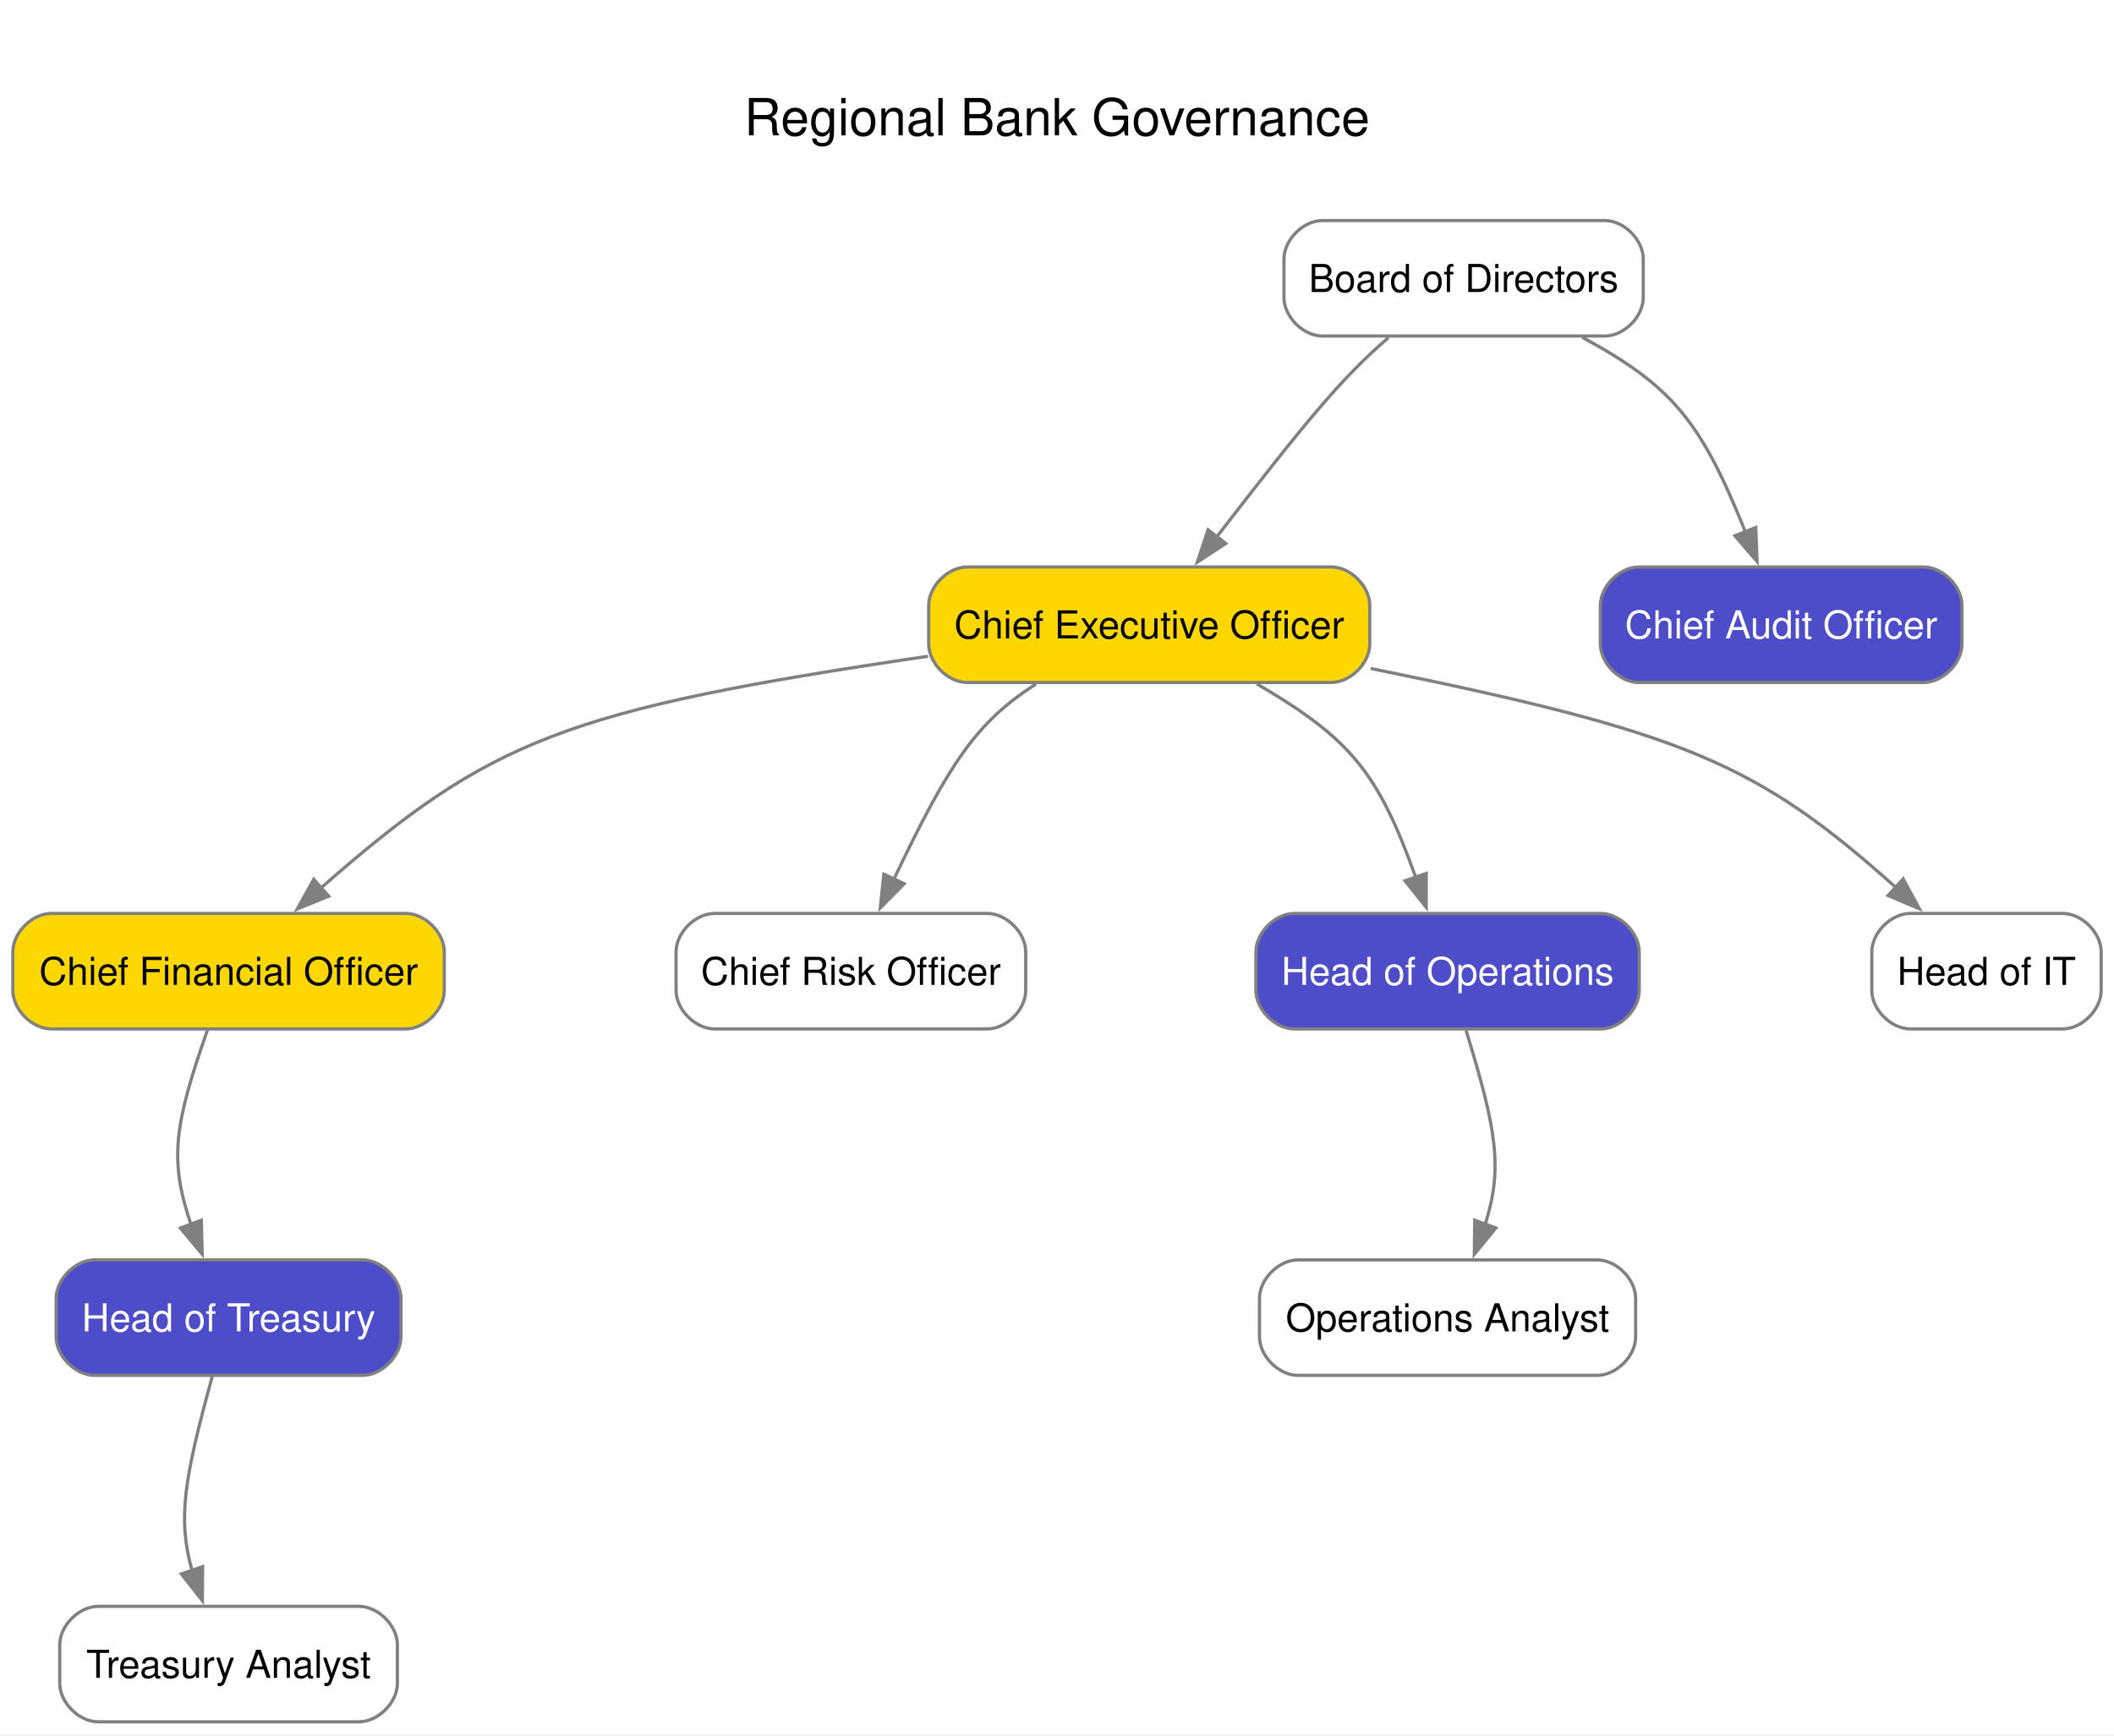
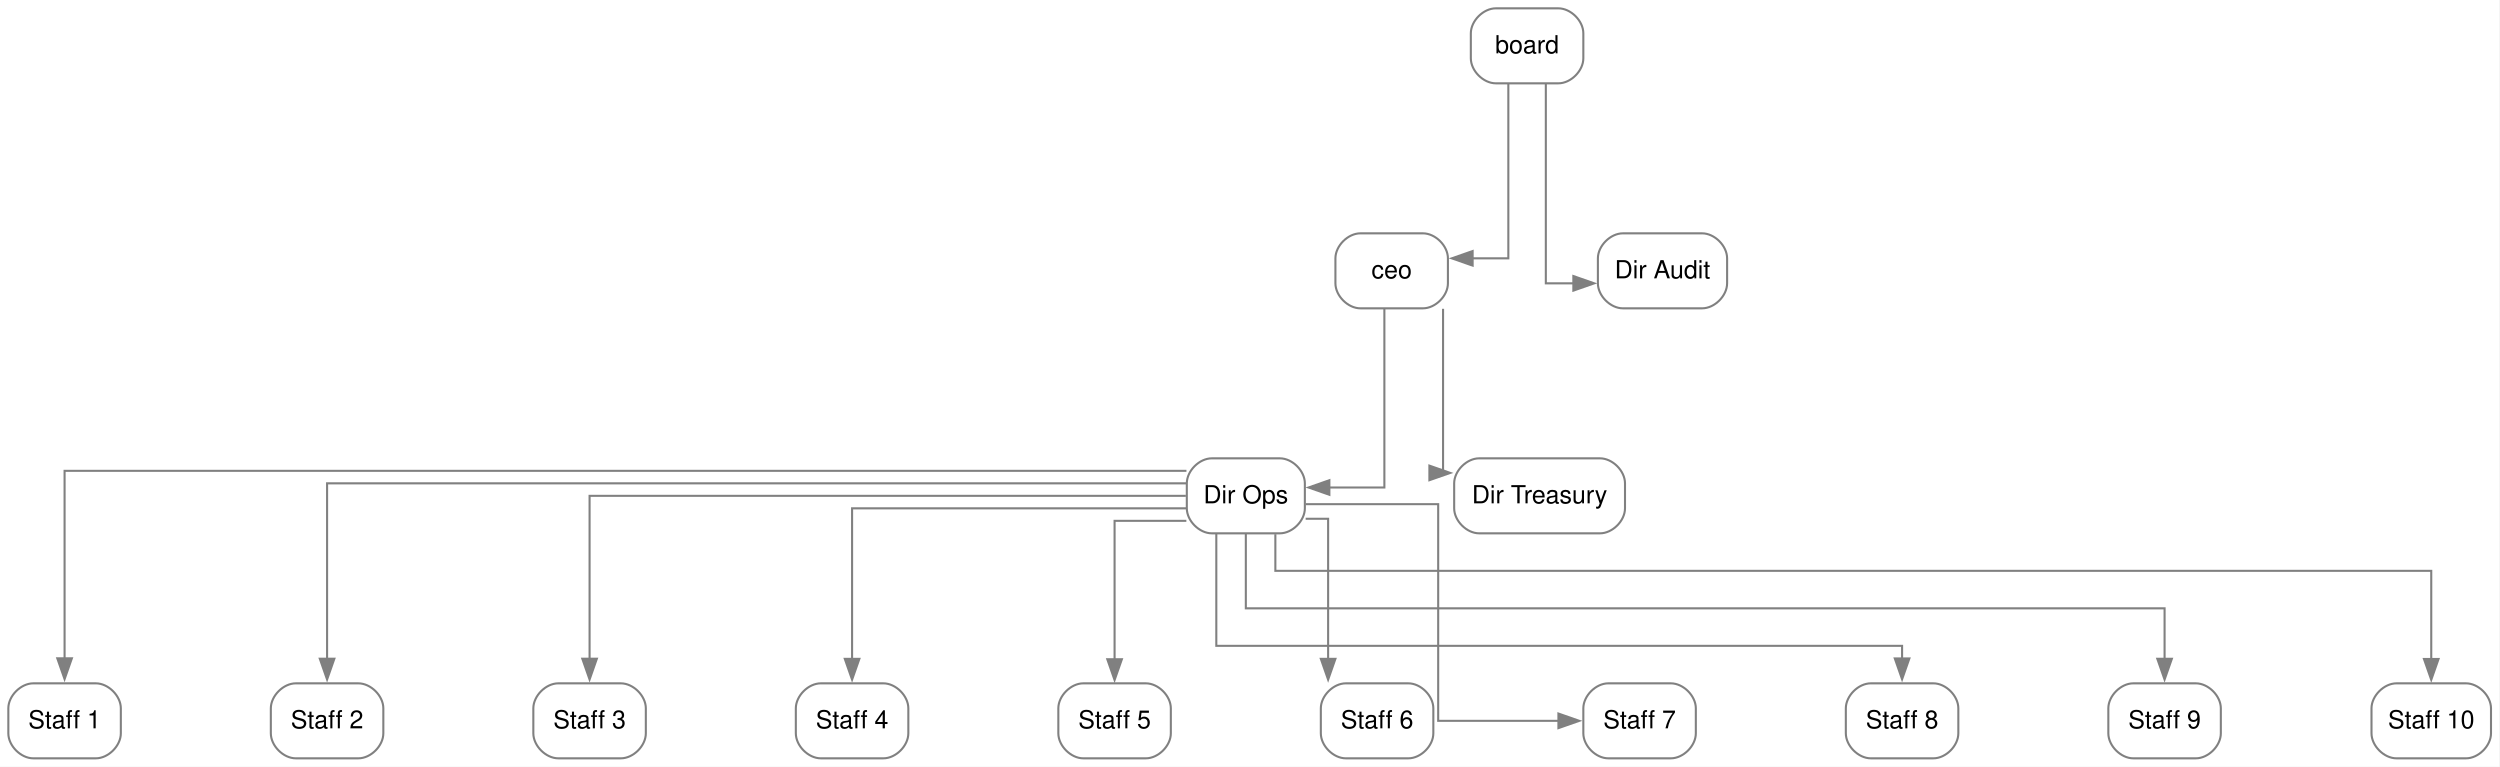
- <svg xmlns="http://www.w3.org/2000/svg" width="659pt" height="541pt" viewBox="0.00 0.00 659.00 541.00">
-   <g id="graph0" class="graph" transform="scale(1 1) rotate(0) translate(4 536.75)">
-     <polygon fill="white" stroke="none" points="-4,4 -4,-536.75 655,-536.75 655,4 -4,4" />
-     <text xml:space="preserve" text-anchor="middle" x="325.5" y="-494.55" font-family="Helvetica,sans-Serif" font-size="16.00">Regional Bank Governance</text>
+ <svg xmlns="http://www.w3.org/2000/svg" width="1200pt" height="368pt" viewBox="0.00 0.00 1200.00 368.00">
+   <g id="graph0" class="graph" transform="scale(1 1) rotate(0) translate(4 364)">
+     <polygon fill="white" stroke="none" points="-4,4 -4,-364 1195.68,-364 1195.68,4 -4,4" />
    <g id="node1" class="node">
-       <path fill="#ffffff" stroke="#808080" d="M496.25,-468C496.25,-468 408.25,-468 408.25,-468 402.25,-468 396.25,-462 396.25,-456 396.25,-456 396.25,-444 396.25,-444 396.25,-438 402.25,-432 408.25,-432 408.25,-432 496.25,-432 496.25,-432 502.25,-432 508.25,-438 508.25,-444 508.25,-444 508.25,-456 508.25,-456 508.25,-462 502.25,-468 496.25,-468" />
-       <text xml:space="preserve" text-anchor="middle" x="452.25" y="-445.73" font-family="Helvetica,sans-Serif" font-size="12.00">Board of Directors</text>
+       <path fill="#ffffff" stroke="#808080" d="M744,-360C744,-360 714,-360 714,-360 708,-360 702,-354 702,-348 702,-348 702,-336 702,-336 702,-330 708,-324 714,-324 714,-324 744,-324 744,-324 750,-324 756,-330 756,-336 756,-336 756,-348 756,-348 756,-354 750,-360 744,-360" />
+       <text xml:space="preserve" text-anchor="middle" x="729" y="-338.4" font-family="Helvetica,sans-Serif" font-size="12.00">board</text>
    </g>
    <g id="node2" class="node">
-       <path fill="#ffd700" stroke="#808080" d="M411,-360C411,-360 297.5,-360 297.5,-360 291.5,-360 285.5,-354 285.5,-348 285.5,-348 285.5,-336 285.5,-336 285.5,-330 291.5,-324 297.5,-324 297.5,-324 411,-324 411,-324 417,-324 423,-330 423,-336 423,-336 423,-348 423,-348 423,-354 417,-360 411,-360" />
-       <text xml:space="preserve" text-anchor="middle" x="354.25" y="-337.73" font-family="Helvetica,sans-Serif" font-size="12.00">Chief Executive Officer</text>
+       <path fill="#ffffff" stroke="#808080" d="M679,-252C679,-252 649,-252 649,-252 643,-252 637,-246 637,-240 637,-240 637,-228 637,-228 637,-222 643,-216 649,-216 649,-216 679,-216 679,-216 685,-216 691,-222 691,-228 691,-228 691,-240 691,-240 691,-246 685,-252 679,-252" />
+       <text xml:space="preserve" text-anchor="middle" x="664" y="-230.4" font-family="Helvetica,sans-Serif" font-size="12.00">ceo</text>
    </g>
    <g id="edge1" class="edge">
-       <path fill="none" stroke="#808080" d="M428.84,-431.52C414.46,-419.11 403.69,-406.18 375.13,-369.17" />
-       <polygon fill="#808080" stroke="#808080" points="378.13,-367.33 369.26,-361.54 372.59,-371.6 378.13,-367.33" />
+       <path fill="none" stroke="#808080" d="M720,-323.76C720,-294.43 720,-240 720,-240 720,-240 702.86,-240 702.86,-240" />
+       <polygon fill="#808080" stroke="#808080" points="702.86,-236.5 692.86,-240 702.86,-243.5 702.86,-236.5" />
+     </g>
+     <g id="node3" class="node">
+       <path fill="#ffffff" stroke="#808080" d="M813.01,-252C813.01,-252 774.99,-252 774.99,-252 768.99,-252 762.99,-246 762.99,-240 762.99,-240 762.99,-228 762.99,-228 762.99,-222 768.99,-216 774.99,-216 774.99,-216 813.01,-216 813.01,-216 819.01,-216 825.01,-222 825.01,-228 825.01,-228 825.01,-240 825.01,-240 825.01,-246 819.01,-252 813.01,-252" />
+       <text xml:space="preserve" text-anchor="middle" x="794" y="-230.4" font-family="Helvetica,sans-Serif" font-size="12.00">Dir Audit</text>
+     </g>
+     <g id="edge2" class="edge">
+       <path fill="none" stroke="#808080" d="M738,-323.68C738,-291.46 738,-228 738,-228 738,-228 751.21,-228 751.21,-228" />
+       <polygon fill="#808080" stroke="#808080" points="751.21,-231.5 761.21,-228 751.21,-224.5 751.21,-231.5" />
+     </g>
+     <g id="node4" class="node">
+       <path fill="#ffffff" stroke="#808080" d="M610.33,-144C610.33,-144 577.67,-144 577.67,-144 571.67,-144 565.67,-138 565.67,-132 565.67,-132 565.67,-120 565.67,-120 565.67,-114 571.67,-108 577.67,-108 577.67,-108 610.33,-108 610.33,-108 616.33,-108 622.33,-114 622.33,-120 622.33,-120 622.33,-132 622.33,-132 622.33,-138 616.33,-144 610.33,-144" />
+       <text xml:space="preserve" text-anchor="middle" x="594" y="-122.4" font-family="Helvetica,sans-Serif" font-size="12.00">Dir Ops</text>
+     </g>
+     <g id="edge3" class="edge">
+       <path fill="none" stroke="#808080" d="M660.5,-215.88C660.5,-186.09 660.5,-130 660.5,-130 660.5,-130 634.1,-130 634.1,-130" />
+       <polygon fill="#808080" stroke="#808080" points="634.1,-126.5 624.1,-130 634.1,-133.5 634.1,-126.5" />
    </g>
    <g id="node5" class="node">
-       <path fill="#4d4dc9" stroke="#808080" d="M595.62,-360C595.62,-360 506.88,-360 506.88,-360 500.88,-360 494.88,-354 494.88,-348 494.88,-348 494.88,-336 494.88,-336 494.88,-330 500.88,-324 506.88,-324 506.88,-324 595.62,-324 595.62,-324 601.62,-324 607.62,-330 607.62,-336 607.62,-336 607.62,-348 607.62,-348 607.62,-354 601.62,-360 595.62,-360" />
-       <text xml:space="preserve" text-anchor="middle" x="551.25" y="-337.73" font-family="Helvetica,sans-Serif" font-size="12.00" fill="white">Chief Audit Officer</text>
+       <path fill="#ffffff" stroke="#808080" d="M764,-144C764,-144 706,-144 706,-144 700,-144 694,-138 694,-132 694,-132 694,-120 694,-120 694,-114 700,-108 706,-108 706,-108 764,-108 764,-108 770,-108 776,-114 776,-120 776,-120 776,-132 776,-132 776,-138 770,-144 764,-144" />
+       <text xml:space="preserve" text-anchor="middle" x="735" y="-122.4" font-family="Helvetica,sans-Serif" font-size="12.00">Dir Treasury</text>
    </g>
    <g id="edge4" class="edge">
-       <path fill="none" stroke="#808080" d="M489.2,-431.64C517.84,-416.1 526.4,-404.98 540.22,-370.63" />
-       <polygon fill="#808080" stroke="#808080" points="543.33,-372.3 543.73,-361.71 536.81,-369.74 543.33,-372.3" />
+       <path fill="none" stroke="#808080" d="M688.67,-215.76C688.67,-187.66 688.67,-137 688.67,-137 688.67,-137 689.16,-137 689.16,-137" />
+       <polygon fill="#808080" stroke="#808080" points="682.11,-140.5 692.11,-137 682.11,-133.5 682.11,-140.5" />
    </g>
-     <g id="node3" class="node">
-       <path fill="#ffd700" stroke="#808080" d="M122.5,-252C122.5,-252 12,-252 12,-252 6,-252 0,-246 0,-240 0,-240 0,-228 0,-228 0,-222 6,-216 12,-216 12,-216 122.5,-216 122.5,-216 128.5,-216 134.5,-222 134.5,-228 134.5,-228 134.5,-240 134.5,-240 134.5,-246 128.5,-252 122.5,-252" />
-       <text xml:space="preserve" text-anchor="middle" x="67.25" y="-229.72" font-family="Helvetica,sans-Serif" font-size="12.00">Chief Financial Officer</text>
+     <g id="node6" class="node">
+       <path fill="#ffffff" stroke="#808080" d="M42,-36C42,-36 12,-36 12,-36 6,-36 0,-30 0,-24 0,-24 0,-12 0,-12 0,-6 6,0 12,0 12,0 42,0 42,0 48,0 54,-6 54,-12 54,-12 54,-24 54,-24 54,-30 48,-36 42,-36" />
+       <text xml:space="preserve" text-anchor="middle" x="27" y="-14.4" font-family="Helvetica,sans-Serif" font-size="12.00">Staff 1</text>
    </g>
-     <g id="edge2" class="edge">
-       <path fill="none" stroke="#808080" d="M285.27,-332.18C172.12,-315.44 148.85,-306.32 95.93,-259.83" />
-       <polygon fill="#808080" stroke="#808080" points="98.46,-257.4 88.66,-253.38 93.81,-262.63 98.46,-257.4" />
-     </g>
-     <g id="node4" class="node">
-       <path fill="#ffffff" stroke="#808080" d="M303.75,-252C303.75,-252 218.75,-252 218.75,-252 212.75,-252 206.75,-246 206.75,-240 206.75,-240 206.75,-228 206.75,-228 206.75,-222 212.75,-216 218.75,-216 218.75,-216 303.75,-216 303.75,-216 309.75,-216 315.75,-222 315.75,-228 315.75,-228 315.75,-240 315.75,-240 315.75,-246 309.75,-252 303.75,-252" />
-       <text xml:space="preserve" text-anchor="middle" x="261.25" y="-229.72" font-family="Helvetica,sans-Serif" font-size="12.00">Chief Risk Officer</text>
-     </g>
-     <g id="edge3" class="edge">
-       <path fill="none" stroke="#808080" d="M318.95,-323.51C300.23,-311.57 291.76,-298.58 274.6,-262.56" />
-       <polygon fill="#808080" stroke="#808080" points="277.86,-261.26 270.42,-253.71 271.52,-264.25 277.86,-261.26" />
+     <g id="edge5" class="edge">
+       <path fill="none" stroke="#808080" d="M565.49,-138C450.52,-138 27,-138 27,-138 27,-138 27,-48 27,-48" />
+       <polygon fill="#808080" stroke="#808080" points="30.5,-48 27,-38 23.5,-48 30.5,-48" />
    </g>
    <g id="node7" class="node">
-       <path fill="#4d4dc9" stroke="#808080" d="M495,-252C495,-252 399.5,-252 399.5,-252 393.5,-252 387.5,-246 387.5,-240 387.5,-240 387.5,-228 387.5,-228 387.5,-222 393.5,-216 399.5,-216 399.5,-216 495,-216 495,-216 501,-216 507,-222 507,-228 507,-228 507,-240 507,-240 507,-246 501,-252 495,-252" />
-       <text xml:space="preserve" text-anchor="middle" x="447.25" y="-229.72" font-family="Helvetica,sans-Serif" font-size="12.00" fill="white">Head of Operations</text>
+       <path fill="#ffffff" stroke="#808080" d="M168,-36C168,-36 138,-36 138,-36 132,-36 126,-30 126,-24 126,-24 126,-12 126,-12 126,-6 132,0 138,0 138,0 168,0 168,0 174,0 180,-6 180,-12 180,-12 180,-24 180,-24 180,-30 174,-36 168,-36" />
+       <text xml:space="preserve" text-anchor="middle" x="153" y="-14.4" font-family="Helvetica,sans-Serif" font-size="12.00">Staff 2</text>
    </g>
    <g id="edge6" class="edge">
-       <path fill="none" stroke="#808080" d="M387.79,-323.57C417.33,-306.29 425.63,-295.73 437.33,-263.27" />
-       <polygon fill="#808080" stroke="#808080" points="440.61,-264.48 440.6,-253.89 434,-262.18 440.61,-264.48" />
+       <path fill="none" stroke="#808080" d="M565.4,-132C467.68,-132 153,-132 153,-132 153,-132 153,-47.83 153,-47.83" />
+       <polygon fill="#808080" stroke="#808080" points="156.5,-47.83 153,-37.83 149.5,-47.83 156.5,-47.83" />
    </g>
    <g id="node8" class="node">
-       <path fill="#ffffff" stroke="#808080" d="M639,-252C639,-252 591.5,-252 591.5,-252 585.5,-252 579.5,-246 579.5,-240 579.5,-240 579.5,-228 579.5,-228 579.5,-222 585.5,-216 591.5,-216 591.5,-216 639,-216 639,-216 645,-216 651,-222 651,-228 651,-228 651,-240 651,-240 651,-246 645,-252 639,-252" />
-       <text xml:space="preserve" text-anchor="middle" x="615.25" y="-229.72" font-family="Helvetica,sans-Serif" font-size="12.00">Head of IT</text>
+       <path fill="#ffffff" stroke="#808080" d="M294,-36C294,-36 264,-36 264,-36 258,-36 252,-30 252,-24 252,-24 252,-12 252,-12 252,-6 258,0 264,0 264,0 294,0 294,0 300,0 306,-6 306,-12 306,-12 306,-24 306,-24 306,-30 300,-36 294,-36" />
+       <text xml:space="preserve" text-anchor="middle" x="279" y="-14.4" font-family="Helvetica,sans-Serif" font-size="12.00">Staff 3</text>
    </g>
    <g id="edge7" class="edge">
-       <path fill="none" stroke="#808080" d="M423.29,-328.37C521.03,-308.47 543.51,-298.98 587.05,-260.06" />
-       <polygon fill="#808080" stroke="#808080" points="589.27,-262.77 594.32,-253.46 584.57,-257.59 589.27,-262.77" />
-     </g>
-     <g id="node6" class="node">
-       <path fill="#4d4dc9" stroke="#808080" d="M109,-144C109,-144 25.5,-144 25.5,-144 19.5,-144 13.5,-138 13.5,-132 13.5,-132 13.5,-120 13.5,-120 13.5,-114 19.5,-108 25.5,-108 25.5,-108 109,-108 109,-108 115,-108 121,-114 121,-120 121,-120 121,-132 121,-132 121,-138 115,-144 109,-144" />
-       <text xml:space="preserve" text-anchor="middle" x="67.25" y="-121.72" font-family="Helvetica,sans-Serif" font-size="12.00" fill="white">Head of Treasury</text>
-     </g>
-     <g id="edge5" class="edge">
-       <path fill="none" stroke="#808080" d="M60.69,-215.69C50.33,-186.12 48.63,-175.29 55.59,-154.89" />
-       <polygon fill="#808080" stroke="#808080" points="58.77,-156.37 59.02,-145.78 52.22,-153.91 58.77,-156.37" />
+       <path fill="none" stroke="#808080" d="M565.21,-126C487.45,-126 279,-126 279,-126 279,-126 279,-47.83 279,-47.83" />
+       <polygon fill="#808080" stroke="#808080" points="282.5,-47.83 279,-37.83 275.5,-47.83 282.5,-47.83" />
    </g>
    <g id="node9" class="node">
-       <path fill="#ffffff" stroke="#808080" d="M107.88,-36C107.88,-36 26.62,-36 26.62,-36 20.62,-36 14.62,-30 14.62,-24 14.62,-24 14.62,-12 14.62,-12 14.62,-6 20.62,0 26.62,0 26.62,0 107.88,0 107.88,0 113.88,0 119.88,-6 119.88,-12 119.88,-12 119.88,-24 119.88,-24 119.88,-30 113.88,-36 107.88,-36" />
-       <text xml:space="preserve" text-anchor="middle" x="67.25" y="-13.72" font-family="Helvetica,sans-Serif" font-size="12.00">Treasury Analyst</text>
+       <path fill="#ffffff" stroke="#808080" d="M420,-36C420,-36 390,-36 390,-36 384,-36 378,-30 378,-24 378,-24 378,-12 378,-12 378,-6 384,0 390,0 390,0 420,0 420,0 426,0 432,-6 432,-12 432,-12 432,-24 432,-24 432,-30 426,-36 420,-36" />
+       <text xml:space="preserve" text-anchor="middle" x="405" y="-14.4" font-family="Helvetica,sans-Serif" font-size="12.00">Staff 4</text>
    </g>
    <g id="edge8" class="edge">
-       <path fill="none" stroke="#808080" d="M62.16,-107.65C53.4,-75.63 51.31,-63.37 55.87,-47.16" />
-       <polygon fill="#808080" stroke="#808080" points="59.16,-48.38 59.08,-37.78 52.53,-46.11 59.16,-48.38" />
+       <path fill="none" stroke="#808080" d="M565.29,-120C512.42,-120 405,-120 405,-120 405,-120 405,-47.75 405,-47.75" />
+       <polygon fill="#808080" stroke="#808080" points="408.5,-47.75 405,-37.75 401.5,-47.75 408.5,-47.75" />
    </g>
    <g id="node10" class="node">
-       <path fill="#ffffff" stroke="#808080" d="M493.88,-144C493.88,-144 400.62,-144 400.62,-144 394.62,-144 388.62,-138 388.62,-132 388.62,-132 388.62,-120 388.62,-120 388.62,-114 394.62,-108 400.62,-108 400.62,-108 493.88,-108 493.88,-108 499.88,-108 505.88,-114 505.88,-120 505.88,-120 505.88,-132 505.88,-132 505.88,-138 499.88,-144 493.88,-144" />
-       <text xml:space="preserve" text-anchor="middle" x="447.25" y="-121.72" font-family="Helvetica,sans-Serif" font-size="12.00">Operations Analyst</text>
+       <path fill="#ffffff" stroke="#808080" d="M546,-36C546,-36 516,-36 516,-36 510,-36 504,-30 504,-24 504,-24 504,-12 504,-12 504,-6 510,0 516,0 516,0 546,0 546,0 552,0 558,-6 558,-12 558,-12 558,-24 558,-24 558,-30 552,-36 546,-36" />
+       <text xml:space="preserve" text-anchor="middle" x="531" y="-14.4" font-family="Helvetica,sans-Serif" font-size="12.00">Staff 5</text>
    </g>
    <g id="edge9" class="edge">
-       <path fill="none" stroke="#808080" d="M453.02,-215.52C462.57,-184.35 464.55,-172.73 458.96,-154.99" />
-       <polygon fill="#808080" stroke="#808080" points="462.31,-153.95 455.59,-145.76 455.73,-156.35 462.31,-153.95" />
+       <path fill="none" stroke="#808080" d="M565.45,-114C548.78,-114 531,-114 531,-114 531,-114 531,-47.57 531,-47.57" />
+       <polygon fill="#808080" stroke="#808080" points="534.5,-47.57 531,-37.57 527.5,-47.57 534.5,-47.57" />
+     </g>
+     <g id="node11" class="node">
+       <path fill="#ffffff" stroke="#808080" d="M672,-36C672,-36 642,-36 642,-36 636,-36 630,-30 630,-24 630,-24 630,-12 630,-12 630,-6 636,0 642,0 642,0 672,0 672,0 678,0 684,-6 684,-12 684,-12 684,-24 684,-24 684,-30 678,-36 672,-36" />
+       <text xml:space="preserve" text-anchor="middle" x="657" y="-14.4" font-family="Helvetica,sans-Serif" font-size="12.00">Staff 6</text>
+     </g>
+     <g id="edge10" class="edge">
+       <path fill="none" stroke="#808080" d="M622.71,-115C628.83,-115 633.5,-115 633.5,-115 633.5,-115 633.5,-47.76 633.5,-47.76" />
+       <polygon fill="#808080" stroke="#808080" points="637,-47.76 633.5,-37.76 630,-47.76 637,-47.76" />
+     </g>
+     <g id="node12" class="node">
+       <path fill="#ffffff" stroke="#808080" d="M798,-36C798,-36 768,-36 768,-36 762,-36 756,-30 756,-24 756,-24 756,-12 756,-12 756,-6 762,0 768,0 768,0 798,0 798,0 804,0 810,-6 810,-12 810,-12 810,-24 810,-24 810,-30 804,-36 798,-36" />
+       <text xml:space="preserve" text-anchor="middle" x="783" y="-14.4" font-family="Helvetica,sans-Serif" font-size="12.00">Staff 7</text>
+     </g>
+     <g id="edge11" class="edge">
+       <path fill="none" stroke="#808080" d="M622.71,-122C649.81,-122 686.33,-122 686.33,-122 686.33,-122 686.33,-18 686.33,-18 686.33,-18 744.04,-18 744.04,-18" />
+       <polygon fill="#808080" stroke="#808080" points="744.04,-21.5 754.04,-18 744.04,-14.5 744.04,-21.5" />
+     </g>
+     <g id="node13" class="node">
+       <path fill="#ffffff" stroke="#808080" d="M924,-36C924,-36 894,-36 894,-36 888,-36 882,-30 882,-24 882,-24 882,-12 882,-12 882,-6 888,0 894,0 894,0 924,0 924,0 930,0 936,-6 936,-12 936,-12 936,-24 936,-24 936,-30 930,-36 924,-36" />
+       <text xml:space="preserve" text-anchor="middle" x="909" y="-14.4" font-family="Helvetica,sans-Serif" font-size="12.00">Staff 8</text>
+     </g>
+     <g id="edge12" class="edge">
+       <path fill="none" stroke="#808080" d="M579.83,-107.83C579.83,-86.5 579.83,-54 579.83,-54 579.83,-54 909,-54 909,-54 909,-54 909,-47.94 909,-47.94" />
+       <polygon fill="#808080" stroke="#808080" points="912.5,-47.94 909,-37.94 905.5,-47.94 912.5,-47.94" />
+     </g>
+     <g id="node14" class="node">
+       <path fill="#ffffff" stroke="#808080" d="M1050,-36C1050,-36 1020,-36 1020,-36 1014,-36 1008,-30 1008,-24 1008,-24 1008,-12 1008,-12 1008,-6 1014,0 1020,0 1020,0 1050,0 1050,0 1056,0 1062,-6 1062,-12 1062,-12 1062,-24 1062,-24 1062,-30 1056,-36 1050,-36" />
+       <text xml:space="preserve" text-anchor="middle" x="1035" y="-14.4" font-family="Helvetica,sans-Serif" font-size="12.00">Staff 9</text>
+     </g>
+     <g id="edge13" class="edge">
+       <path fill="none" stroke="#808080" d="M594,-107.72C594,-92.05 594,-72 594,-72 594,-72 1035,-72 1035,-72 1035,-72 1035,-47.8 1035,-47.8" />
+       <polygon fill="#808080" stroke="#808080" points="1038.5,-47.8 1035,-37.8 1031.5,-47.8 1038.5,-47.8" />
+     </g>
+     <g id="node15" class="node">
+       <path fill="#ffffff" stroke="#808080" d="M1179.68,-36C1179.68,-36 1146.32,-36 1146.32,-36 1140.32,-36 1134.32,-30 1134.32,-24 1134.32,-24 1134.32,-12 1134.32,-12 1134.32,-6 1140.32,0 1146.32,0 1146.32,0 1179.68,0 1179.68,0 1185.68,0 1191.68,-6 1191.68,-12 1191.68,-12 1191.68,-24 1191.68,-24 1191.68,-30 1185.68,-36 1179.68,-36" />
+       <text xml:space="preserve" text-anchor="middle" x="1163" y="-14.4" font-family="Helvetica,sans-Serif" font-size="12.00">Staff 10</text>
+     </g>
+     <g id="edge14" class="edge">
+       <path fill="none" stroke="#808080" d="M608.17,-107.58C608.17,-98.72 608.17,-90 608.17,-90 608.17,-90 1163,-90 1163,-90 1163,-90 1163,-47.68 1163,-47.68" />
+       <polygon fill="#808080" stroke="#808080" points="1166.5,-47.68 1163,-37.68 1159.5,-47.68 1166.5,-47.68" />
    </g>
  </g>
</svg>
